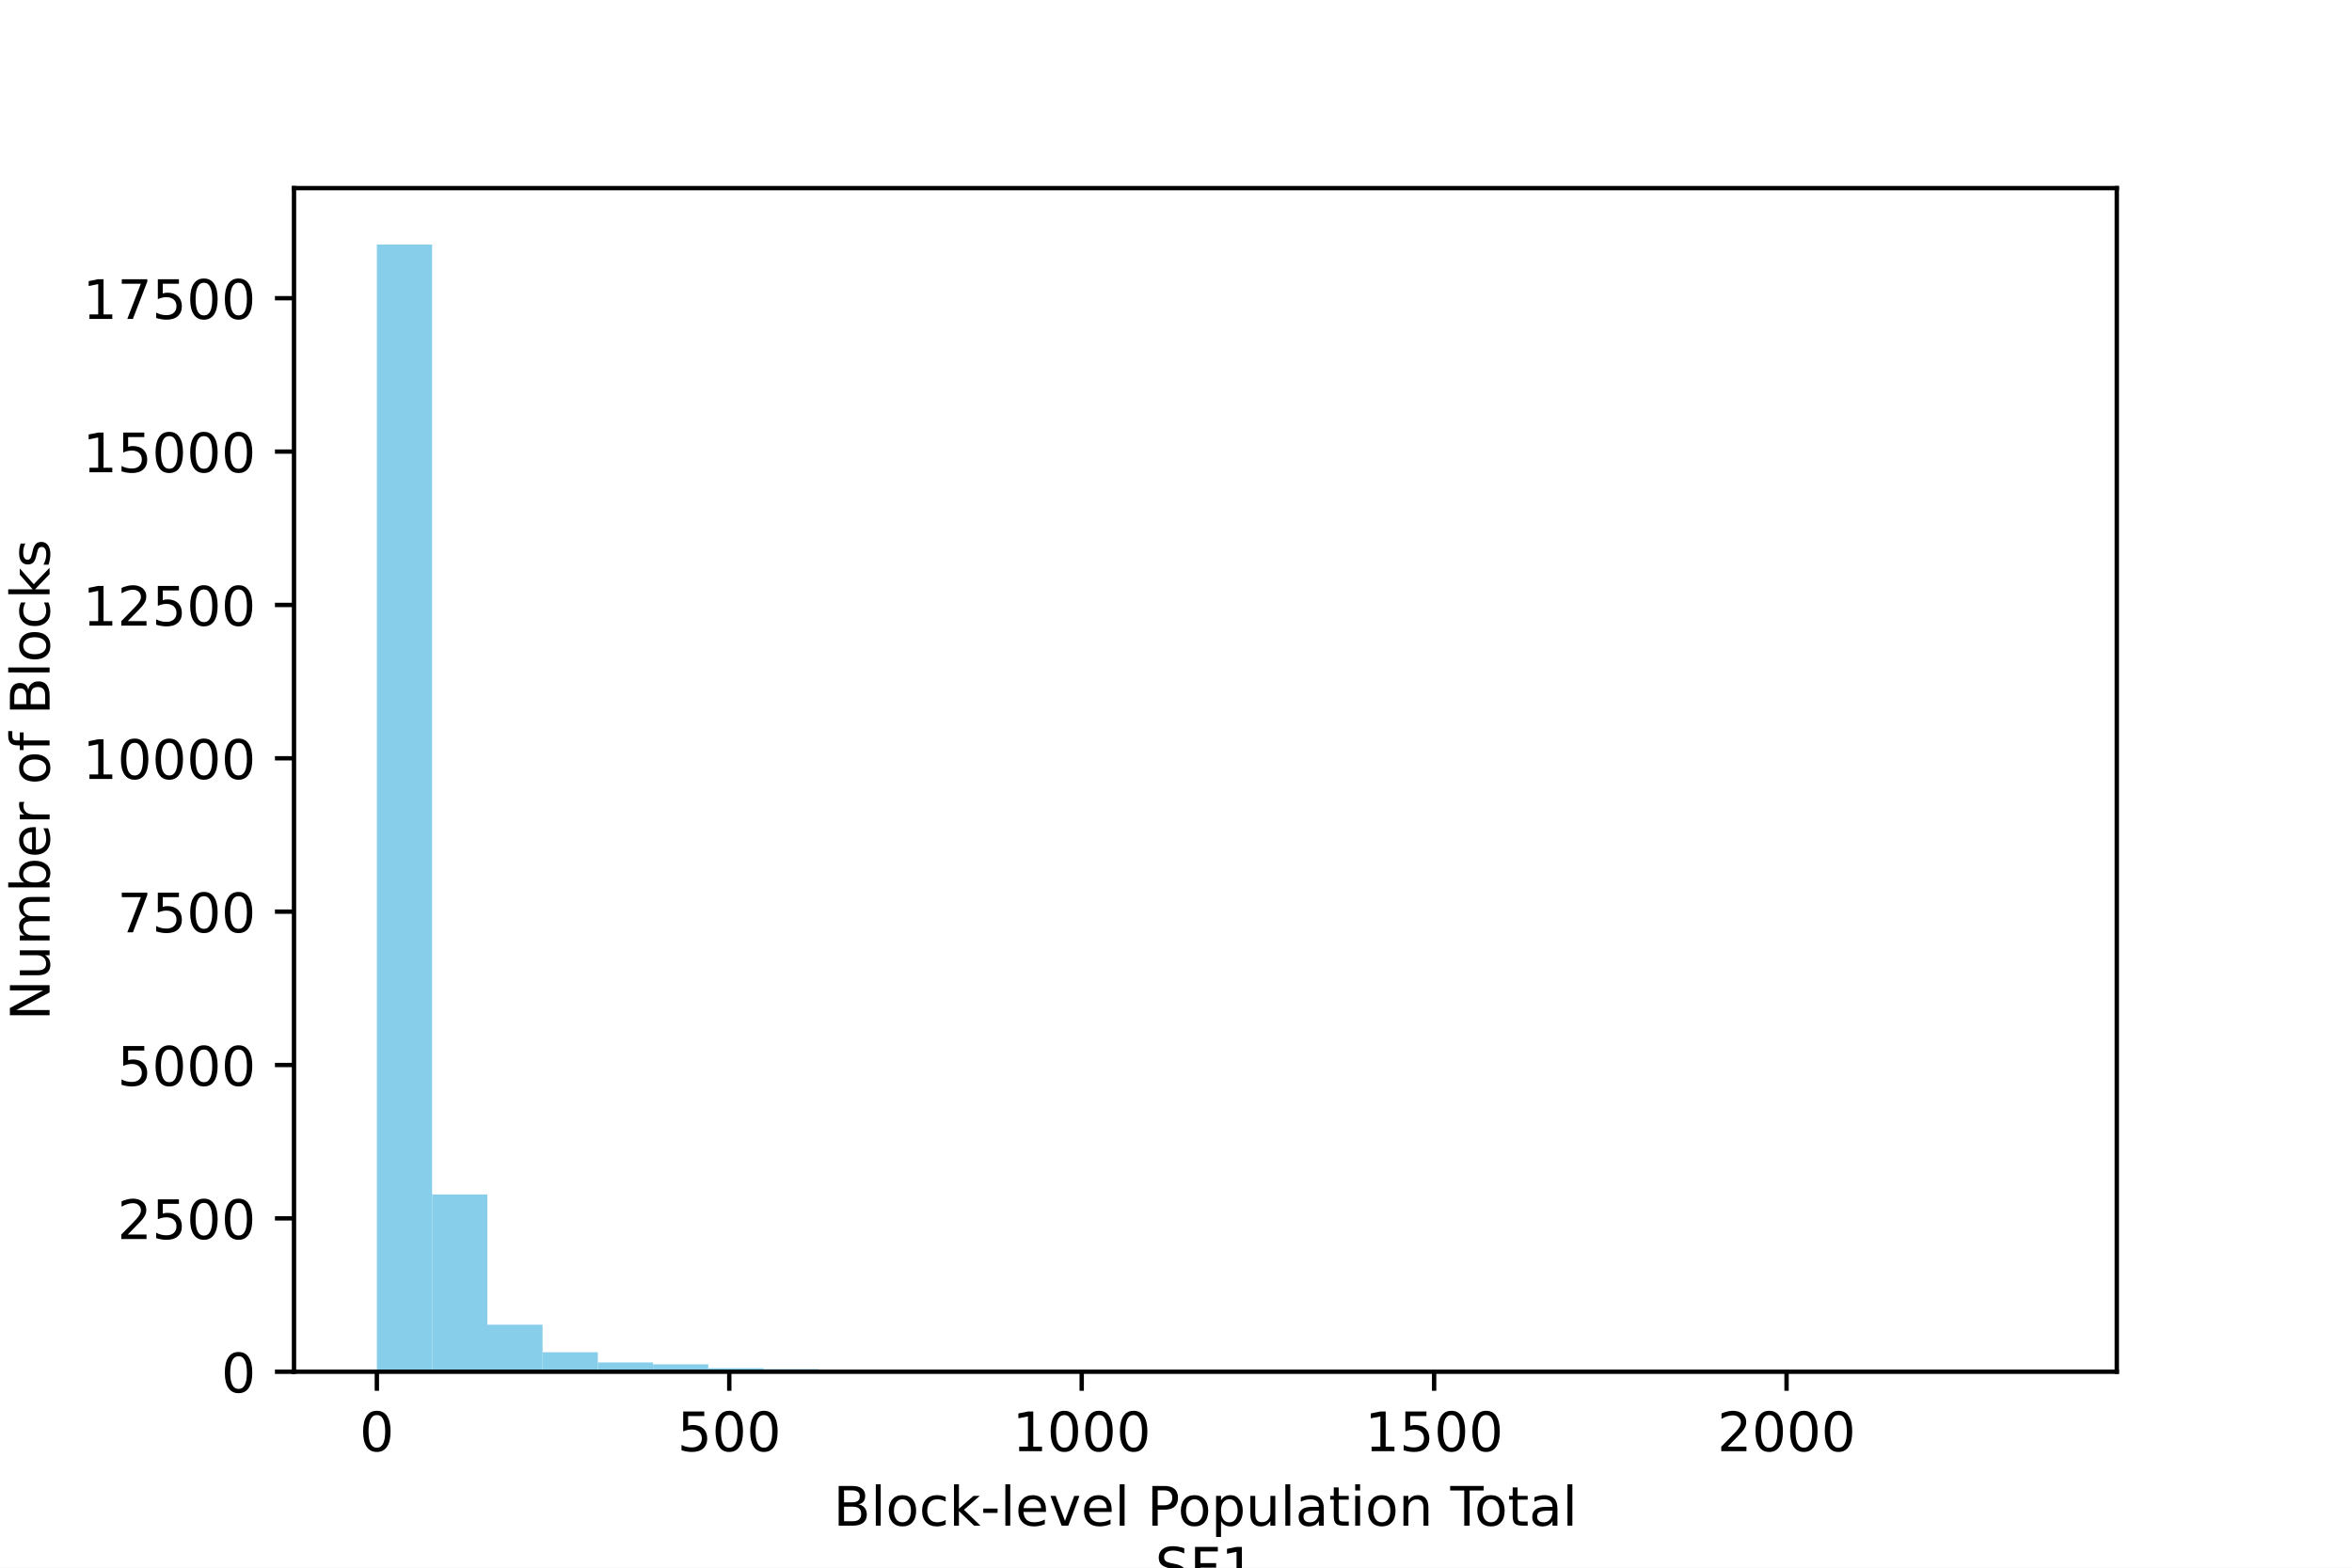
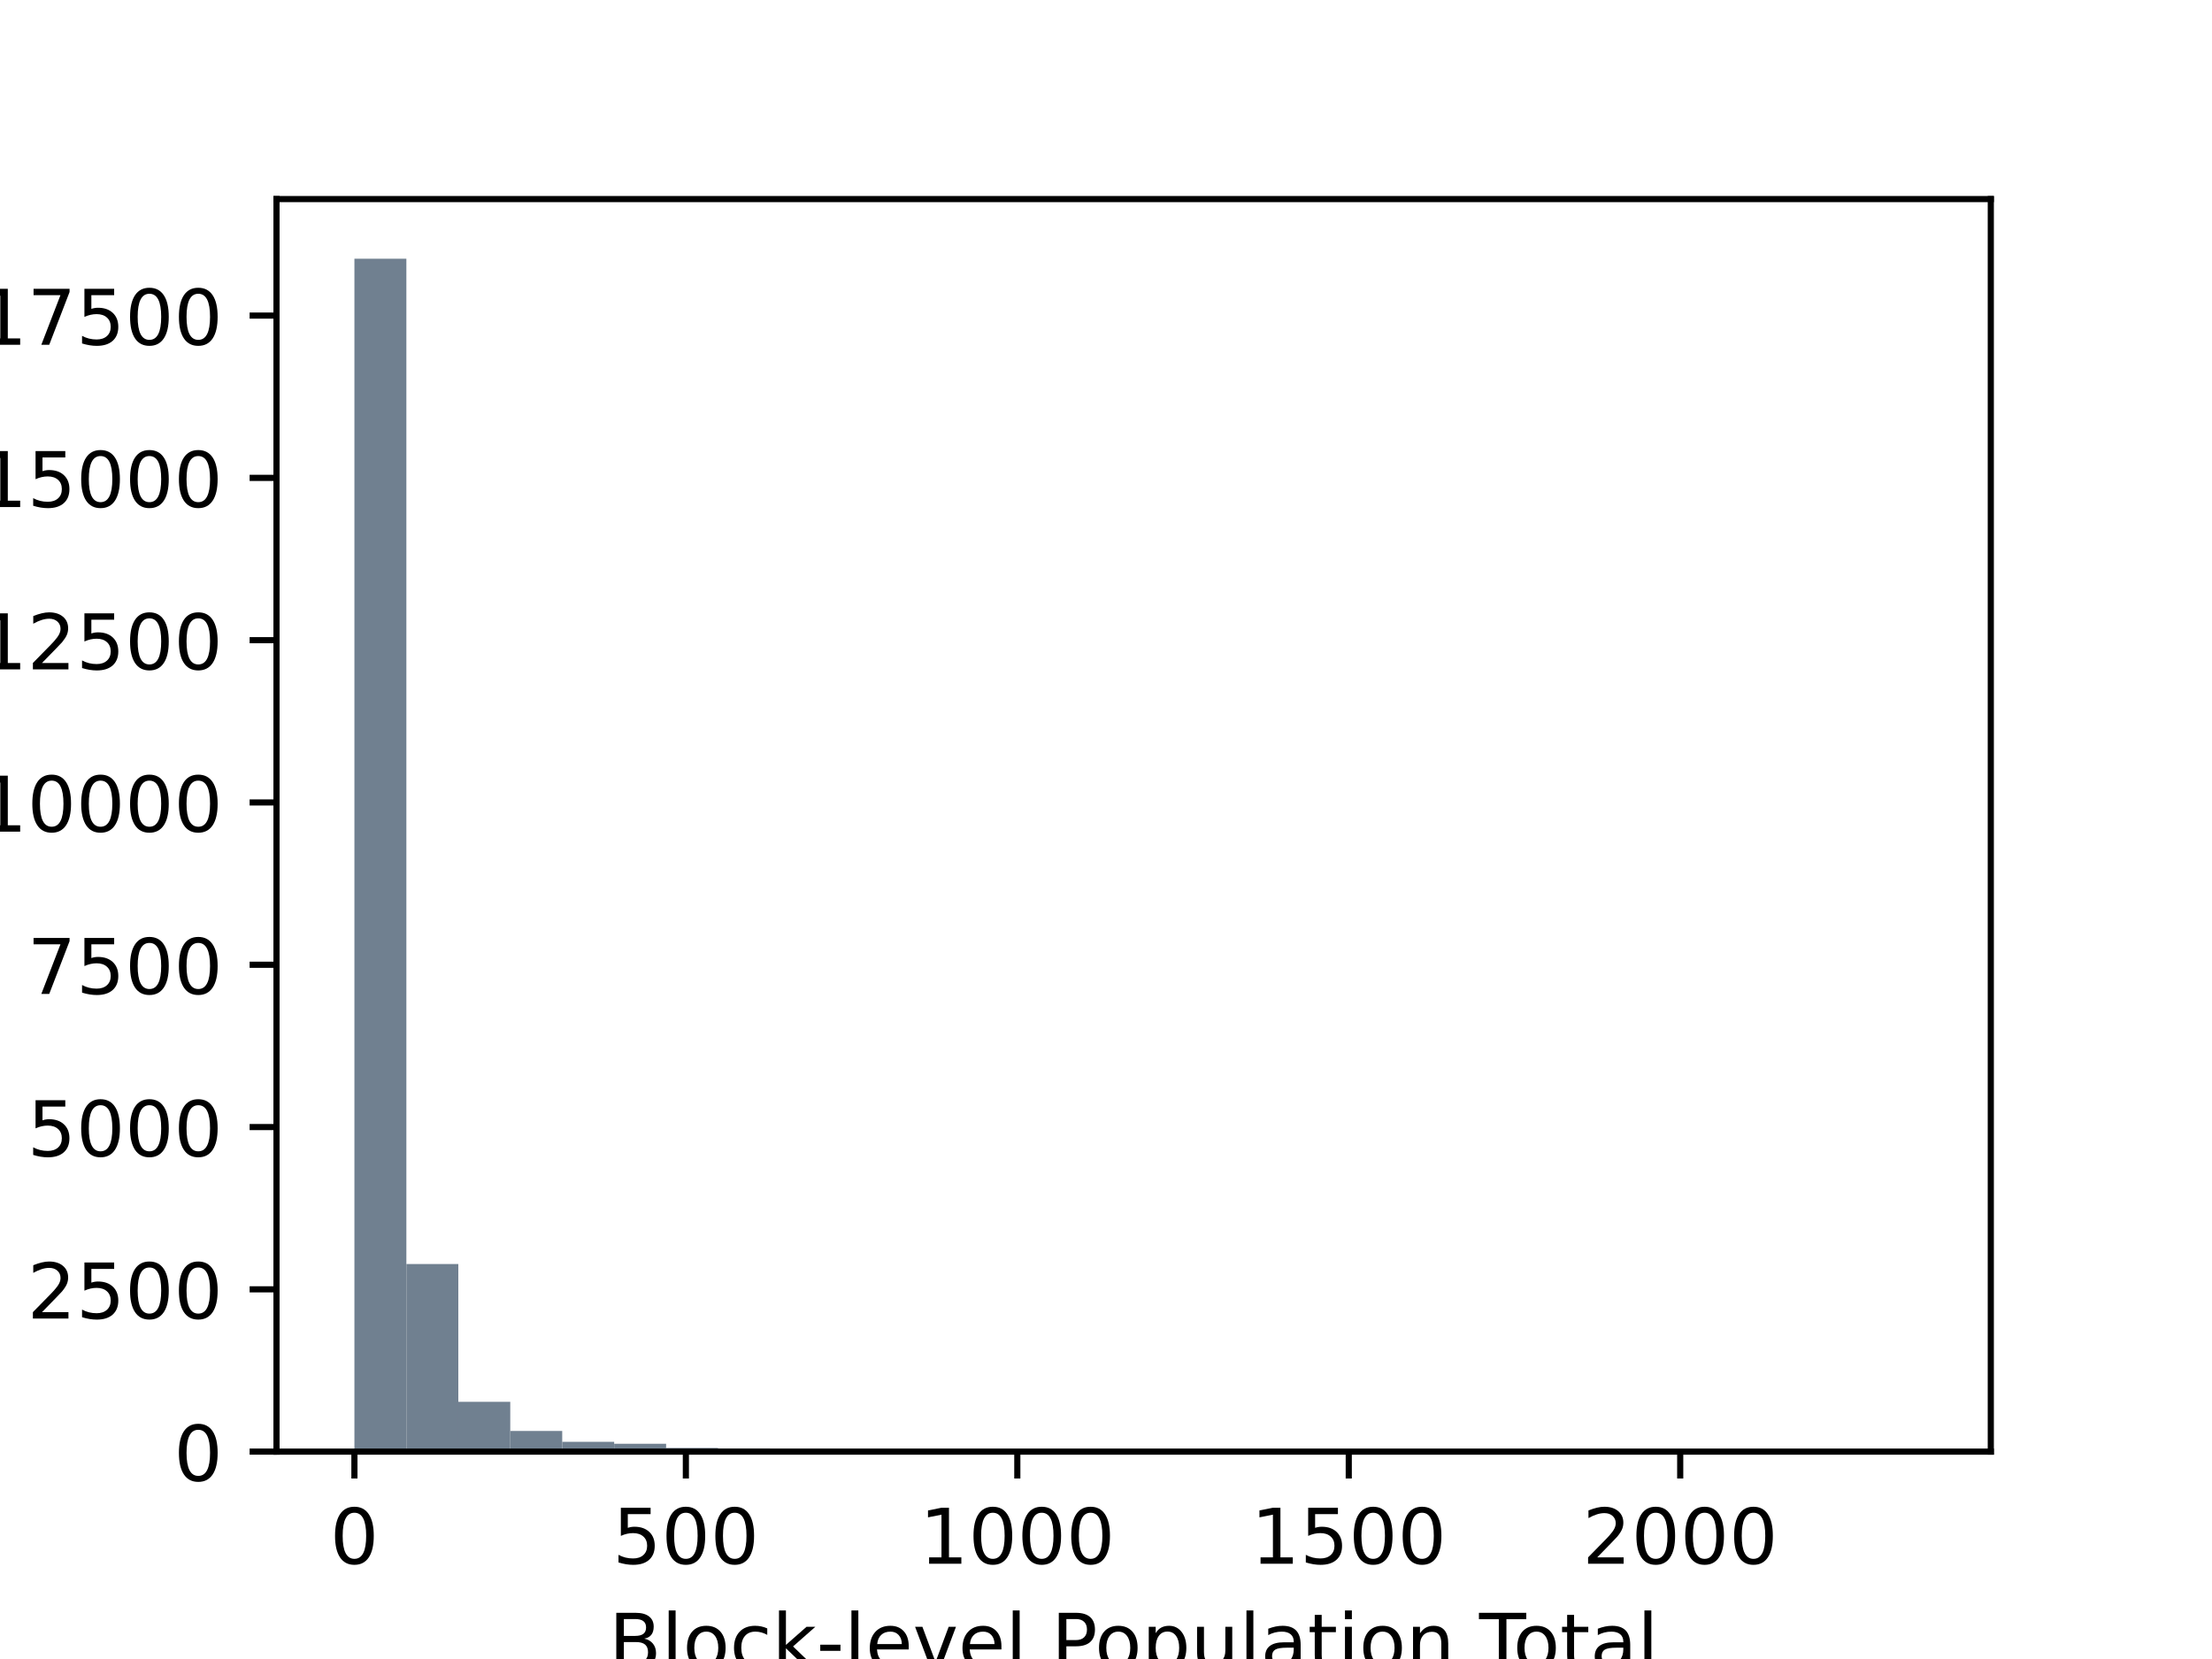
- <svg xmlns="http://www.w3.org/2000/svg" xmlns:xlink="http://www.w3.org/1999/xlink" height="288pt" version="1.1" viewBox="0 0 432 288" width="432pt">
+ <svg xmlns="http://www.w3.org/2000/svg" xmlns:xlink="http://www.w3.org/1999/xlink" height="216pt" version="1.1" viewBox="0 0 288 216" width="288pt">
  <defs>
    <style type="text/css">
*{stroke-linecap:butt;stroke-linejoin:round;}
  </style>
  </defs>
  <g id="figure_1">
    <g id="patch_1">
-       <path d="M 0 288  L 432 288  L 432 0  L 0 0  z " style="fill:#ffffff;" />
+       <path d="M 0 216  L 288 216  L 288 0  L 0 0  z " style="fill:#ffffff;" />
    </g>
    <g id="axes_1">
      <g id="patch_2">
-         <path d="M 54 252  L 388.8 252  L 388.8 34.56  L 54 34.56  z " style="fill:#ffffff;" />
+         <path d="M 36 189  L 259.2 189  L 259.2 25.92  L 36 25.92  z " style="fill:#ffffff;" />
      </g>
      <g id="patch_3">
-         <path clip-path="url(#p0e8694242f)" d="M 69.218 252  L 79.364 252  L 79.364 44.914  L 69.218 44.914  z " style="fill:#87ceeb;" />
+         <path clip-path="url(#pa219033aee)" d="M 46.145 189  L 52.909 189  L 52.909 33.686  L 46.145 33.686  z " style="fill:#708090;" />
      </g>
      <g id="patch_4">
-         <path clip-path="url(#p0e8694242f)" d="M 79.364 252  L 89.509 252  L 89.509 219.432  L 79.364 219.432  z " style="fill:#87ceeb;" />
+         <path clip-path="url(#pa219033aee)" d="M 52.909 189  L 59.673 189  L 59.673 164.574  L 52.909 164.574  z " style="fill:#708090;" />
      </g>
      <g id="patch_5">
-         <path clip-path="url(#p0e8694242f)" d="M 89.509 252  L 99.655 252  L 99.655 243.356  L 89.509 243.356  z " style="fill:#87ceeb;" />
+         <path clip-path="url(#pa219033aee)" d="M 59.673 189  L 66.436 189  L 66.436 182.517  L 59.673 182.517  z " style="fill:#708090;" />
      </g>
      <g id="patch_6">
-         <path clip-path="url(#p0e8694242f)" d="M 99.655 252  L 109.8 252  L 109.8 248.416  L 99.655 248.416  z " style="fill:#87ceeb;" />
+         <path clip-path="url(#pa219033aee)" d="M 66.436 189  L 73.2 189  L 73.2 186.312  L 66.436 186.312  z " style="fill:#708090;" />
      </g>
      <g id="patch_7">
-         <path clip-path="url(#p0e8694242f)" d="M 109.8 252  L 119.945 252  L 119.945 250.298  L 109.8 250.298  z " style="fill:#87ceeb;" />
+         <path clip-path="url(#pa219033aee)" d="M 73.2 189  L 79.964 189  L 79.964 187.724  L 73.2 187.724  z " style="fill:#708090;" />
      </g>
      <g id="patch_8">
-         <path clip-path="url(#p0e8694242f)" d="M 119.945 252  L 130.091 252  L 130.091 250.636  L 119.945 250.636  z " style="fill:#87ceeb;" />
+         <path clip-path="url(#pa219033aee)" d="M 79.964 189  L 86.727 189  L 86.727 187.977  L 79.964 187.977  z " style="fill:#708090;" />
      </g>
      <g id="patch_9">
-         <path clip-path="url(#p0e8694242f)" d="M 130.091 252  L 140.236 252  L 140.236 251.358  L 130.091 251.358  z " style="fill:#87ceeb;" />
+         <path clip-path="url(#pa219033aee)" d="M 86.727 189  L 93.491 189  L 93.491 188.518  L 86.727 188.518  z " style="fill:#708090;" />
      </g>
      <g id="patch_10">
-         <path clip-path="url(#p0e8694242f)" d="M 140.236 252  L 150.382 252  L 150.382 251.515  L 140.236 251.515  z " style="fill:#87ceeb;" />
+         <path clip-path="url(#pa219033aee)" d="M 93.491 189  L 100.255 189  L 100.255 188.637  L 93.491 188.637  z " style="fill:#708090;" />
      </g>
      <g id="patch_11">
-         <path clip-path="url(#p0e8694242f)" d="M 150.382 252  L 160.527 252  L 160.527 251.673  L 150.382 251.673  z " style="fill:#87ceeb;" />
+         <path clip-path="url(#pa219033aee)" d="M 100.255 189  L 107.018 189  L 107.018 188.755  L 100.255 188.755  z " style="fill:#708090;" />
      </g>
      <g id="patch_12">
-         <path clip-path="url(#p0e8694242f)" d="M 160.527 252  L 170.673 252  L 170.673 251.797  L 160.527 251.797  z " style="fill:#87ceeb;" />
+         <path clip-path="url(#pa219033aee)" d="M 107.018 189  L 113.782 189  L 113.782 188.848  L 107.018 188.848  z " style="fill:#708090;" />
      </g>
      <g id="patch_13">
-         <path clip-path="url(#p0e8694242f)" d="M 170.673 252  L 180.818 252  L 180.818 251.876  L 170.673 251.876  z " style="fill:#87ceeb;" />
+         <path clip-path="url(#pa219033aee)" d="M 113.782 189  L 120.545 189  L 120.545 188.907  L 113.782 188.907  z " style="fill:#708090;" />
      </g>
      <g id="patch_14">
-         <path clip-path="url(#p0e8694242f)" d="M 180.818 252  L 190.964 252  L 190.964 251.865  L 180.818 251.865  z " style="fill:#87ceeb;" />
+         <path clip-path="url(#pa219033aee)" d="M 120.545 189  L 127.309 189  L 127.309 188.899  L 120.545 188.899  z " style="fill:#708090;" />
      </g>
      <g id="patch_15">
-         <path clip-path="url(#p0e8694242f)" d="M 190.964 252  L 201.109 252  L 201.109 251.899  L 190.964 251.899  z " style="fill:#87ceeb;" />
+         <path clip-path="url(#pa219033aee)" d="M 127.309 189  L 134.073 189  L 134.073 188.924  L 127.309 188.924  z " style="fill:#708090;" />
      </g>
      <g id="patch_16">
-         <path clip-path="url(#p0e8694242f)" d="M 201.109 252  L 211.255 252  L 211.255 251.921  L 201.109 251.921  z " style="fill:#87ceeb;" />
+         <path clip-path="url(#pa219033aee)" d="M 134.073 189  L 140.836 189  L 140.836 188.941  L 134.073 188.941  z " style="fill:#708090;" />
      </g>
      <g id="patch_17">
-         <path clip-path="url(#p0e8694242f)" d="M 211.255 252  L 221.4 252  L 221.4 251.932  L 211.255 251.932  z " style="fill:#87ceeb;" />
+         <path clip-path="url(#pa219033aee)" d="M 140.836 189  L 147.6 189  L 147.6 188.949  L 140.836 188.949  z " style="fill:#708090;" />
      </g>
      <g id="patch_18">
-         <path clip-path="url(#p0e8694242f)" d="M 221.4 252  L 231.545 252  L 231.545 251.955  L 221.4 251.955  z " style="fill:#87ceeb;" />
+         <path clip-path="url(#pa219033aee)" d="M 147.6 189  L 154.364 189  L 154.364 188.966  L 147.6 188.966  z " style="fill:#708090;" />
      </g>
      <g id="patch_19">
-         <path clip-path="url(#p0e8694242f)" d="M 231.545 252  L 241.691 252  L 241.691 251.989  L 231.545 251.989  z " style="fill:#87ceeb;" />
+         <path clip-path="url(#pa219033aee)" d="M 154.364 189  L 161.127 189  L 161.127 188.992  L 154.364 188.992  z " style="fill:#708090;" />
      </g>
      <g id="patch_20">
-         <path clip-path="url(#p0e8694242f)" d="M 241.691 252  L 251.836 252  L 251.836 251.989  L 241.691 251.989  z " style="fill:#87ceeb;" />
+         <path clip-path="url(#pa219033aee)" d="M 161.127 189  L 167.891 189  L 167.891 188.992  L 161.127 188.992  z " style="fill:#708090;" />
      </g>
      <g id="patch_21">
-         <path clip-path="url(#p0e8694242f)" d="M 251.836 252  L 261.982 252  L 261.982 252  L 251.836 252  z " style="fill:#87ceeb;" />
+         <path clip-path="url(#pa219033aee)" d="M 167.891 189  L 174.655 189  L 174.655 189  L 167.891 189  z " style="fill:#708090;" />
      </g>
      <g id="patch_22">
-         <path clip-path="url(#p0e8694242f)" d="M 261.982 252  L 272.127 252  L 272.127 251.989  L 261.982 251.989  z " style="fill:#87ceeb;" />
+         <path clip-path="url(#pa219033aee)" d="M 174.655 189  L 181.418 189  L 181.418 188.992  L 174.655 188.992  z " style="fill:#708090;" />
      </g>
      <g id="patch_23">
-         <path clip-path="url(#p0e8694242f)" d="M 272.127 252  L 282.273 252  L 282.273 251.989  L 272.127 251.989  z " style="fill:#87ceeb;" />
+         <path clip-path="url(#pa219033aee)" d="M 181.418 189  L 188.182 189  L 188.182 188.992  L 181.418 188.992  z " style="fill:#708090;" />
      </g>
      <g id="patch_24">
-         <path clip-path="url(#p0e8694242f)" d="M 282.273 252  L 292.418 252  L 292.418 252  L 282.273 252  z " style="fill:#87ceeb;" />
+         <path clip-path="url(#pa219033aee)" d="M 188.182 189  L 194.945 189  L 194.945 189  L 188.182 189  z " style="fill:#708090;" />
      </g>
      <g id="patch_25">
-         <path clip-path="url(#p0e8694242f)" d="M 292.418 252  L 302.564 252  L 302.564 252  L 292.418 252  z " style="fill:#87ceeb;" />
+         <path clip-path="url(#pa219033aee)" d="M 194.945 189  L 201.709 189  L 201.709 189  L 194.945 189  z " style="fill:#708090;" />
      </g>
      <g id="patch_26">
-         <path clip-path="url(#p0e8694242f)" d="M 302.564 252  L 312.709 252  L 312.709 252  L 302.564 252  z " style="fill:#87ceeb;" />
+         <path clip-path="url(#pa219033aee)" d="M 201.709 189  L 208.473 189  L 208.473 189  L 201.709 189  z " style="fill:#708090;" />
      </g>
      <g id="patch_27">
-         <path clip-path="url(#p0e8694242f)" d="M 312.709 252  L 322.855 252  L 322.855 252  L 312.709 252  z " style="fill:#87ceeb;" />
+         <path clip-path="url(#pa219033aee)" d="M 208.473 189  L 215.236 189  L 215.236 189  L 208.473 189  z " style="fill:#708090;" />
      </g>
      <g id="patch_28">
-         <path clip-path="url(#p0e8694242f)" d="M 322.855 252  L 333 252  L 333 251.989  L 322.855 251.989  z " style="fill:#87ceeb;" />
+         <path clip-path="url(#pa219033aee)" d="M 215.236 189  L 222 189  L 222 188.992  L 215.236 188.992  z " style="fill:#708090;" />
      </g>
      <g id="patch_29">
-         <path clip-path="url(#p0e8694242f)" d="M 333 252  L 343.145 252  L 343.145 252  L 333 252  z " style="fill:#87ceeb;" />
+         <path clip-path="url(#pa219033aee)" d="M 222 189  L 228.764 189  L 228.764 189  L 222 189  z " style="fill:#708090;" />
      </g>
      <g id="patch_30">
-         <path clip-path="url(#p0e8694242f)" d="M 343.145 252  L 353.291 252  L 353.291 251.989  L 343.145 251.989  z " style="fill:#87ceeb;" />
+         <path clip-path="url(#pa219033aee)" d="M 228.764 189  L 235.527 189  L 235.527 188.992  L 228.764 188.992  z " style="fill:#708090;" />
      </g>
      <g id="patch_31">
-         <path clip-path="url(#p0e8694242f)" d="M 353.291 252  L 363.436 252  L 363.436 252  L 353.291 252  z " style="fill:#87ceeb;" />
+         <path clip-path="url(#pa219033aee)" d="M 235.527 189  L 242.291 189  L 242.291 189  L 235.527 189  z " style="fill:#708090;" />
      </g>
      <g id="patch_32">
-         <path clip-path="url(#p0e8694242f)" d="M 363.436 252  L 373.582 252  L 373.582 251.989  L 363.436 251.989  z " style="fill:#87ceeb;" />
+         <path clip-path="url(#pa219033aee)" d="M 242.291 189  L 249.055 189  L 249.055 188.992  L 242.291 188.992  z " style="fill:#708090;" />
      </g>
      <g id="matplotlib.axis_1">
        <g id="xtick_1">
          <g id="line2d_1">
            <defs>
-               <path d="M 0 0  L 0 3.5  " id="m6c4e4d11a8" style="stroke:#000000;stroke-width:0.8;" />
-             </defs>
-             <g>
-               <use style="stroke:#000000;stroke-width:0.8;" x="69.218" xlink:href="#m6c4e4d11a8" y="252" />
+               <path d="M 0 0  L 0 3.5  " id="m2cd8583d20" style="stroke:#000000;stroke-width:0.8;" />
+             </defs>
+             <g>
+               <use style="stroke:#000000;stroke-width:0.8;" x="46.145" xlink:href="#m2cd8583d20" y="189" />
            </g>
          </g>
          <g id="text_1">
            <defs>
              <path d="M 31.781 66.406  Q 24.172 66.406 20.328 58.906  Q 16.5 51.422 16.5 36.375  Q 16.5 21.391 20.328 13.891  Q 24.172 6.391 31.781 6.391  Q 39.453 6.391 43.281 13.891  Q 47.125 21.391 47.125 36.375  Q 47.125 51.422 43.281 58.906  Q 39.453 66.406 31.781 66.406  z M 31.781 74.219  Q 44.047 74.219 50.516 64.516  Q 56.984 54.828 56.984 36.375  Q 56.984 17.969 50.516 8.266  Q 44.047 -1.422 31.781 -1.422  Q 19.531 -1.422 13.062 8.266  Q 6.594 17.969 6.594 36.375  Q 6.594 54.828 13.062 64.516  Q 19.531 74.219 31.781 74.219  z " id="DejaVuSans-48" />
            </defs>
-             <g transform="translate(66.03693 266.5984)scale(0.1 -0.1)">
+             <g transform="translate(42.9642 203.5984)scale(0.1 -0.1)">
              <use xlink:href="#DejaVuSans-48" />
            </g>
          </g>
        </g>
        <g id="xtick_2">
          <g id="line2d_2">
            <g>
-               <use style="stroke:#000000;stroke-width:0.8;" x="133.949" xlink:href="#m6c4e4d11a8" y="252" />
+               <use style="stroke:#000000;stroke-width:0.8;" x="89.299" xlink:href="#m2cd8583d20" y="189" />
            </g>
          </g>
          <g id="text_2">
            <defs>
              <path d="M 10.797 72.906  L 49.516 72.906  L 49.516 64.594  L 19.828 64.594  L 19.828 46.734  Q 21.969 47.469 24.109 47.828  Q 26.266 48.188 28.422 48.188  Q 40.625 48.188 47.75 41.5  Q 54.891 34.812 54.891 23.391  Q 54.891 11.625 47.562 5.094  Q 40.234 -1.422 26.906 -1.422  Q 22.312 -1.422 17.547 -0.641  Q 12.797 0.141 7.719 1.703  L 7.719 11.625  Q 12.109 9.234 16.797 8.062  Q 21.484 6.891 26.703 6.891  Q 35.156 6.891 40.078 11.328  Q 45.016 15.766 45.016 23.391  Q 45.016 31 40.078 35.438  Q 35.156 39.891 26.703 39.891  Q 22.75 39.891 18.812 39.016  Q 14.891 38.141 10.797 36.281  z " id="DejaVuSans-53" />
            </defs>
-             <g transform="translate(124.4051 266.5984)scale(0.1 -0.1)">
+             <g transform="translate(79.75549 203.5984)scale(0.1 -0.1)">
              <use xlink:href="#DejaVuSans-53" />
              <use x="63.623" xlink:href="#DejaVuSans-48" />
              <use x="127.246" xlink:href="#DejaVuSans-48" />
            </g>
          </g>
        </g>
        <g id="xtick_3">
          <g id="line2d_3">
            <g>
-               <use style="stroke:#000000;stroke-width:0.8;" x="198.68" xlink:href="#m6c4e4d11a8" y="252" />
+               <use style="stroke:#000000;stroke-width:0.8;" x="132.453" xlink:href="#m2cd8583d20" y="189" />
            </g>
          </g>
          <g id="text_3">
            <defs>
              <path d="M 12.406 8.297  L 28.516 8.297  L 28.516 63.922  L 10.984 60.406  L 10.984 69.391  L 28.422 72.906  L 38.281 72.906  L 38.281 8.297  L 54.391 8.297  L 54.391 0  L 12.406 0  z " id="DejaVuSans-49" />
            </defs>
-             <g transform="translate(185.9545 266.5984)scale(0.1 -0.1)">
+             <g transform="translate(119.728 203.5984)scale(0.1 -0.1)">
              <use xlink:href="#DejaVuSans-49" />
              <use x="63.623" xlink:href="#DejaVuSans-48" />
              <use x="127.246" xlink:href="#DejaVuSans-48" />
              <use x="190.869" xlink:href="#DejaVuSans-48" />
            </g>
          </g>
        </g>
        <g id="xtick_4">
          <g id="line2d_4">
            <g>
-               <use style="stroke:#000000;stroke-width:0.8;" x="263.41" xlink:href="#m6c4e4d11a8" y="252" />
+               <use style="stroke:#000000;stroke-width:0.8;" x="175.607" xlink:href="#m2cd8583d20" y="189" />
            </g>
          </g>
          <g id="text_4">
-             <g transform="translate(250.6852 266.5984)scale(0.1 -0.1)">
+             <g transform="translate(162.8818 203.5984)scale(0.1 -0.1)">
              <use xlink:href="#DejaVuSans-49" />
              <use x="63.623" xlink:href="#DejaVuSans-53" />
              <use x="127.246" xlink:href="#DejaVuSans-48" />
              <use x="190.869" xlink:href="#DejaVuSans-48" />
            </g>
          </g>
        </g>
        <g id="xtick_5">
          <g id="line2d_5">
            <g>
-               <use style="stroke:#000000;stroke-width:0.8;" x="328.141" xlink:href="#m6c4e4d11a8" y="252" />
+               <use style="stroke:#000000;stroke-width:0.8;" x="218.761" xlink:href="#m2cd8583d20" y="189" />
            </g>
          </g>
          <g id="text_5">
            <defs>
              <path d="M 19.188 8.297  L 53.609 8.297  L 53.609 0  L 7.328 0  L 7.328 8.297  Q 12.938 14.109 22.625 23.891  Q 32.328 33.688 34.812 36.531  Q 39.547 41.844 41.422 45.531  Q 43.312 49.219 43.312 52.781  Q 43.312 58.594 39.234 62.25  Q 35.156 65.922 28.609 65.922  Q 23.969 65.922 18.812 64.312  Q 13.672 62.703 7.812 59.422  L 7.812 69.391  Q 13.766 71.781 18.938 73  Q 24.125 74.219 28.422 74.219  Q 39.75 74.219 46.484 68.547  Q 53.219 62.891 53.219 53.422  Q 53.219 48.922 51.531 44.891  Q 49.859 40.875 45.406 35.406  Q 44.188 33.984 37.641 27.219  Q 31.109 20.453 19.188 8.297  z " id="DejaVuSans-50" />
            </defs>
-             <g transform="translate(315.4159 266.5984)scale(0.1 -0.1)">
+             <g transform="translate(206.0356 203.5984)scale(0.1 -0.1)">
              <use xlink:href="#DejaVuSans-50" />
              <use x="63.623" xlink:href="#DejaVuSans-48" />
              <use x="127.246" xlink:href="#DejaVuSans-48" />
              <use x="190.869" xlink:href="#DejaVuSans-48" />
            </g>
          </g>
        </g>
        <g id="text_6">
          <defs>
            <path d="M 19.672 34.812  L 19.672 8.109  L 35.5 8.109  Q 43.453 8.109 47.281 11.406  Q 51.125 14.703 51.125 21.484  Q 51.125 28.328 47.281 31.562  Q 43.453 34.812 35.5 34.812  z M 19.672 64.797  L 19.672 42.828  L 34.281 42.828  Q 41.5 42.828 45.031 45.531  Q 48.578 48.25 48.578 53.812  Q 48.578 59.328 45.031 62.062  Q 41.5 64.797 34.281 64.797  z M 9.812 72.906  L 35.016 72.906  Q 46.297 72.906 52.391 68.219  Q 58.5 63.531 58.5 54.891  Q 58.5 48.188 55.375 44.234  Q 52.25 40.281 46.188 39.312  Q 53.469 37.75 57.5 32.781  Q 61.531 27.828 61.531 20.406  Q 61.531 10.641 54.891 5.312  Q 48.25 0 35.984 0  L 9.812 0  z " id="DejaVuSans-66" />
            <path d="M 9.422 75.984  L 18.406 75.984  L 18.406 0  L 9.422 0  z " id="DejaVuSans-108" />
            <path d="M 30.609 48.391  Q 23.391 48.391 19.188 42.75  Q 14.984 37.109 14.984 27.297  Q 14.984 17.484 19.156 11.844  Q 23.344 6.203 30.609 6.203  Q 37.797 6.203 41.984 11.859  Q 46.188 17.531 46.188 27.297  Q 46.188 37.016 41.984 42.703  Q 37.797 48.391 30.609 48.391  z M 30.609 56  Q 42.328 56 49.016 48.375  Q 55.719 40.766 55.719 27.297  Q 55.719 13.875 49.016 6.219  Q 42.328 -1.422 30.609 -1.422  Q 18.844 -1.422 12.172 6.219  Q 5.516 13.875 5.516 27.297  Q 5.516 40.766 12.172 48.375  Q 18.844 56 30.609 56  z " id="DejaVuSans-111" />
            <path d="M 48.781 52.594  L 48.781 44.188  Q 44.969 46.297 41.141 47.344  Q 37.312 48.391 33.406 48.391  Q 24.656 48.391 19.812 42.844  Q 14.984 37.312 14.984 27.297  Q 14.984 17.281 19.812 11.734  Q 24.656 6.203 33.406 6.203  Q 37.312 6.203 41.141 7.25  Q 44.969 8.297 48.781 10.406  L 48.781 2.094  Q 45.016 0.344 40.984 -0.531  Q 36.969 -1.422 32.422 -1.422  Q 20.062 -1.422 12.781 6.344  Q 5.516 14.109 5.516 27.297  Q 5.516 40.672 12.859 48.328  Q 20.219 56 33.016 56  Q 37.156 56 41.109 55.141  Q 45.062 54.297 48.781 52.594  z " id="DejaVuSans-99" />
            <path d="M 9.078 75.984  L 18.109 75.984  L 18.109 31.109  L 44.922 54.688  L 56.391 54.688  L 27.391 29.109  L 57.625 0  L 45.906 0  L 18.109 26.703  L 18.109 0  L 9.078 0  z " id="DejaVuSans-107" />
            <path d="M 4.891 31.391  L 31.203 31.391  L 31.203 23.391  L 4.891 23.391  z " id="DejaVuSans-45" />
            <path d="M 56.203 29.594  L 56.203 25.203  L 14.891 25.203  Q 15.484 15.922 20.484 11.062  Q 25.484 6.203 34.422 6.203  Q 39.594 6.203 44.453 7.469  Q 49.312 8.734 54.109 11.281  L 54.109 2.781  Q 49.266 0.734 44.188 -0.344  Q 39.109 -1.422 33.891 -1.422  Q 20.797 -1.422 13.156 6.188  Q 5.516 13.812 5.516 26.812  Q 5.516 40.234 12.766 48.109  Q 20.016 56 32.328 56  Q 43.359 56 49.781 48.891  Q 56.203 41.797 56.203 29.594  z M 47.219 32.234  Q 47.125 39.594 43.094 43.984  Q 39.062 48.391 32.422 48.391  Q 24.906 48.391 20.391 44.141  Q 15.875 39.891 15.188 32.172  z " id="DejaVuSans-101" />
            <path d="M 2.984 54.688  L 12.5 54.688  L 29.594 8.797  L 46.688 54.688  L 56.203 54.688  L 35.688 0  L 23.484 0  z " id="DejaVuSans-118" />
            <path id="DejaVuSans-32" />
            <path d="M 19.672 64.797  L 19.672 37.406  L 32.078 37.406  Q 38.969 37.406 42.719 40.969  Q 46.484 44.531 46.484 51.125  Q 46.484 57.672 42.719 61.234  Q 38.969 64.797 32.078 64.797  z M 9.812 72.906  L 32.078 72.906  Q 44.344 72.906 50.609 67.359  Q 56.891 61.812 56.891 51.125  Q 56.891 40.328 50.609 34.812  Q 44.344 29.297 32.078 29.297  L 19.672 29.297  L 19.672 0  L 9.812 0  z " id="DejaVuSans-80" />
            <path d="M 18.109 8.203  L 18.109 -20.797  L 9.078 -20.797  L 9.078 54.688  L 18.109 54.688  L 18.109 46.391  Q 20.953 51.266 25.266 53.625  Q 29.594 56 35.594 56  Q 45.562 56 51.781 48.094  Q 58.016 40.188 58.016 27.297  Q 58.016 14.406 51.781 6.484  Q 45.562 -1.422 35.594 -1.422  Q 29.594 -1.422 25.266 0.953  Q 20.953 3.328 18.109 8.203  z M 48.688 27.297  Q 48.688 37.203 44.609 42.844  Q 40.531 48.484 33.406 48.484  Q 26.266 48.484 22.188 42.844  Q 18.109 37.203 18.109 27.297  Q 18.109 17.391 22.188 11.75  Q 26.266 6.109 33.406 6.109  Q 40.531 6.109 44.609 11.75  Q 48.688 17.391 48.688 27.297  z " id="DejaVuSans-112" />
            <path d="M 8.5 21.578  L 8.5 54.688  L 17.484 54.688  L 17.484 21.922  Q 17.484 14.156 20.5 10.266  Q 23.531 6.391 29.594 6.391  Q 36.859 6.391 41.078 11.031  Q 45.312 15.672 45.312 23.688  L 45.312 54.688  L 54.297 54.688  L 54.297 0  L 45.312 0  L 45.312 8.406  Q 42.047 3.422 37.719 1  Q 33.406 -1.422 27.688 -1.422  Q 18.266 -1.422 13.375 4.438  Q 8.5 10.297 8.5 21.578  z M 31.109 56  z " id="DejaVuSans-117" />
            <path d="M 34.281 27.484  Q 23.391 27.484 19.188 25  Q 14.984 22.516 14.984 16.5  Q 14.984 11.719 18.141 8.906  Q 21.297 6.109 26.703 6.109  Q 34.188 6.109 38.703 11.406  Q 43.219 16.703 43.219 25.484  L 43.219 27.484  z M 52.203 31.203  L 52.203 0  L 43.219 0  L 43.219 8.297  Q 40.141 3.328 35.547 0.953  Q 30.953 -1.422 24.312 -1.422  Q 15.922 -1.422 10.953 3.297  Q 6 8.016 6 15.922  Q 6 25.141 12.172 29.828  Q 18.359 34.516 30.609 34.516  L 43.219 34.516  L 43.219 35.406  Q 43.219 41.609 39.141 45  Q 35.062 48.391 27.688 48.391  Q 23 48.391 18.547 47.266  Q 14.109 46.141 10.016 43.891  L 10.016 52.203  Q 14.938 54.109 19.578 55.047  Q 24.219 56 28.609 56  Q 40.484 56 46.344 49.844  Q 52.203 43.703 52.203 31.203  z " id="DejaVuSans-97" />
            <path d="M 18.312 70.219  L 18.312 54.688  L 36.812 54.688  L 36.812 47.703  L 18.312 47.703  L 18.312 18.016  Q 18.312 11.328 20.141 9.422  Q 21.969 7.516 27.594 7.516  L 36.812 7.516  L 36.812 0  L 27.594 0  Q 17.188 0 13.234 3.875  Q 9.281 7.766 9.281 18.016  L 9.281 47.703  L 2.688 47.703  L 2.688 54.688  L 9.281 54.688  L 9.281 70.219  z " id="DejaVuSans-116" />
            <path d="M 9.422 54.688  L 18.406 54.688  L 18.406 0  L 9.422 0  z M 9.422 75.984  L 18.406 75.984  L 18.406 64.594  L 9.422 64.594  z " id="DejaVuSans-105" />
            <path d="M 54.891 33.016  L 54.891 0  L 45.906 0  L 45.906 32.719  Q 45.906 40.484 42.875 44.328  Q 39.844 48.188 33.797 48.188  Q 26.516 48.188 22.312 43.547  Q 18.109 38.922 18.109 30.906  L 18.109 0  L 9.078 0  L 9.078 54.688  L 18.109 54.688  L 18.109 46.188  Q 21.344 51.125 25.703 53.562  Q 30.078 56 35.797 56  Q 45.219 56 50.047 50.172  Q 54.891 44.344 54.891 33.016  z " id="DejaVuSans-110" />
            <path d="M -0.297 72.906  L 61.375 72.906  L 61.375 64.594  L 35.5 64.594  L 35.5 0  L 25.594 0  L 25.594 64.594  L -0.297 64.594  z " id="DejaVuSans-84" />
          </defs>
-           <g transform="translate(153.0609 280.2766)scale(0.1 -0.1)">
+           <g transform="translate(79.26094 217.2766)scale(0.1 -0.1)">
            <use xlink:href="#DejaVuSans-66" />
            <use x="68.604" xlink:href="#DejaVuSans-108" />
            <use x="96.387" xlink:href="#DejaVuSans-111" />
            <use x="157.568" xlink:href="#DejaVuSans-99" />
            <use x="212.549" xlink:href="#DejaVuSans-107" />
            <use x="270.459" xlink:href="#DejaVuSans-45" />
            <use x="306.543" xlink:href="#DejaVuSans-108" />
            <use x="334.326" xlink:href="#DejaVuSans-101" />
            <use x="395.85" xlink:href="#DejaVuSans-118" />
            <use x="455.029" xlink:href="#DejaVuSans-101" />
            <use x="516.553" xlink:href="#DejaVuSans-108" />
            <use x="544.336" xlink:href="#DejaVuSans-32" />
            <use x="576.123" xlink:href="#DejaVuSans-80" />
            <use x="632.801" xlink:href="#DejaVuSans-111" />
            <use x="693.982" xlink:href="#DejaVuSans-112" />
            <use x="757.459" xlink:href="#DejaVuSans-117" />
            <use x="820.838" xlink:href="#DejaVuSans-108" />
            <use x="848.621" xlink:href="#DejaVuSans-97" />
            <use x="909.9" xlink:href="#DejaVuSans-116" />
            <use x="949.109" xlink:href="#DejaVuSans-105" />
            <use x="976.893" xlink:href="#DejaVuSans-111" />
            <use x="1038.074" xlink:href="#DejaVuSans-110" />
            <use x="1101.453" xlink:href="#DejaVuSans-32" />
            <use x="1133.24" xlink:href="#DejaVuSans-84" />
            <use x="1177.324" xlink:href="#DejaVuSans-111" />
            <use x="1238.506" xlink:href="#DejaVuSans-116" />
            <use x="1277.715" xlink:href="#DejaVuSans-97" />
            <use x="1338.994" xlink:href="#DejaVuSans-108" />
          </g>
          <defs>
            <path d="M 53.516 70.516  L 53.516 60.891  Q 47.906 63.578 42.922 64.891  Q 37.938 66.219 33.297 66.219  Q 25.25 66.219 20.875 63.094  Q 16.5 59.969 16.5 54.203  Q 16.5 49.359 19.406 46.891  Q 22.312 44.438 30.422 42.922  L 36.375 41.703  Q 47.406 39.594 52.656 34.297  Q 57.906 29 57.906 20.125  Q 57.906 9.516 50.797 4.047  Q 43.703 -1.422 29.984 -1.422  Q 24.812 -1.422 18.969 -0.25  Q 13.141 0.922 6.891 3.219  L 6.891 13.375  Q 12.891 10.016 18.656 8.297  Q 24.422 6.594 29.984 6.594  Q 38.422 6.594 43.016 9.906  Q 47.609 13.234 47.609 19.391  Q 47.609 24.75 44.312 27.781  Q 41.016 30.812 33.5 32.328  L 27.484 33.5  Q 16.453 35.688 11.516 40.375  Q 6.594 45.062 6.594 53.422  Q 6.594 63.094 13.406 68.656  Q 20.219 74.219 32.172 74.219  Q 37.312 74.219 42.625 73.281  Q 47.953 72.359 53.516 70.516  z " id="DejaVuSans-83" />
            <path d="M 9.812 72.906  L 51.703 72.906  L 51.703 64.594  L 19.672 64.594  L 19.672 43.109  L 48.578 43.109  L 48.578 34.812  L 19.672 34.812  L 19.672 0  L 9.812 0  z " id="DejaVuSans-70" />
          </defs>
-           <g transform="translate(212.1687 291.4744)scale(0.1 -0.1)">
+           <g transform="translate(138.3688 228.4744)scale(0.1 -0.1)">
            <use xlink:href="#DejaVuSans-83" />
            <use x="63.477" xlink:href="#DejaVuSans-70" />
            <use x="120.996" xlink:href="#DejaVuSans-49" />
          </g>
        </g>
      </g>
      <g id="matplotlib.axis_2">
        <g id="ytick_1">
          <g id="line2d_6">
            <defs>
-               <path d="M 0 0  L -3.5 0  " id="m2260ebc5dd" style="stroke:#000000;stroke-width:0.8;" />
-             </defs>
-             <g>
-               <use style="stroke:#000000;stroke-width:0.8;" x="54" xlink:href="#m2260ebc5dd" y="252" />
+               <path d="M 0 0  L -3.5 0  " id="m81aacbff99" style="stroke:#000000;stroke-width:0.8;" />
+             </defs>
+             <g>
+               <use style="stroke:#000000;stroke-width:0.8;" x="36" xlink:href="#m81aacbff99" y="189" />
            </g>
          </g>
          <g id="text_7">
-             <g transform="translate(40.6375 255.7992)scale(0.1 -0.1)">
+             <g transform="translate(22.6375 192.7992)scale(0.1 -0.1)">
              <use xlink:href="#DejaVuSans-48" />
            </g>
          </g>
        </g>
        <g id="ytick_2">
          <g id="line2d_7">
            <g>
-               <use style="stroke:#000000;stroke-width:0.8;" x="54" xlink:href="#m2260ebc5dd" y="223.827" />
+               <use style="stroke:#000000;stroke-width:0.8;" x="36" xlink:href="#m81aacbff99" y="167.87" />
            </g>
          </g>
          <g id="text_8">
-             <g transform="translate(21.55 227.6258)scale(0.1 -0.1)">
+             <g transform="translate(3.55 171.6692)scale(0.1 -0.1)">
              <use xlink:href="#DejaVuSans-50" />
              <use x="63.623" xlink:href="#DejaVuSans-53" />
              <use x="127.246" xlink:href="#DejaVuSans-48" />
              <use x="190.869" xlink:href="#DejaVuSans-48" />
            </g>
          </g>
        </g>
        <g id="ytick_3">
          <g id="line2d_8">
            <g>
-               <use style="stroke:#000000;stroke-width:0.8;" x="54" xlink:href="#m2260ebc5dd" y="195.653" />
+               <use style="stroke:#000000;stroke-width:0.8;" x="36" xlink:href="#m81aacbff99" y="146.74" />
            </g>
          </g>
          <g id="text_9">
-             <g transform="translate(21.55 199.4524)scale(0.1 -0.1)">
+             <g transform="translate(3.55 150.5391)scale(0.1 -0.1)">
              <use xlink:href="#DejaVuSans-53" />
              <use x="63.623" xlink:href="#DejaVuSans-48" />
              <use x="127.246" xlink:href="#DejaVuSans-48" />
              <use x="190.869" xlink:href="#DejaVuSans-48" />
            </g>
          </g>
        </g>
        <g id="ytick_4">
          <g id="line2d_9">
            <g>
-               <use style="stroke:#000000;stroke-width:0.8;" x="54" xlink:href="#m2260ebc5dd" y="167.48" />
+               <use style="stroke:#000000;stroke-width:0.8;" x="36" xlink:href="#m81aacbff99" y="125.61" />
            </g>
          </g>
          <g id="text_10">
            <defs>
              <path d="M 8.203 72.906  L 55.078 72.906  L 55.078 68.703  L 28.609 0  L 18.312 0  L 43.219 64.594  L 8.203 64.594  z " id="DejaVuSans-55" />
            </defs>
-             <g transform="translate(21.55 171.279)scale(0.1 -0.1)">
+             <g transform="translate(3.55 129.4091)scale(0.1 -0.1)">
              <use xlink:href="#DejaVuSans-55" />
              <use x="63.623" xlink:href="#DejaVuSans-53" />
              <use x="127.246" xlink:href="#DejaVuSans-48" />
              <use x="190.869" xlink:href="#DejaVuSans-48" />
            </g>
          </g>
        </g>
        <g id="ytick_5">
          <g id="line2d_10">
            <g>
-               <use style="stroke:#000000;stroke-width:0.8;" x="54" xlink:href="#m2260ebc5dd" y="139.306" />
+               <use style="stroke:#000000;stroke-width:0.8;" x="36" xlink:href="#m81aacbff99" y="104.48" />
            </g>
          </g>
          <g id="text_11">
-             <g transform="translate(15.1875 143.1056)scale(0.1 -0.1)">
+             <g transform="translate(-2.8125 108.279)scale(0.1 -0.1)">
              <use xlink:href="#DejaVuSans-49" />
              <use x="63.623" xlink:href="#DejaVuSans-48" />
              <use x="127.246" xlink:href="#DejaVuSans-48" />
              <use x="190.869" xlink:href="#DejaVuSans-48" />
              <use x="254.492" xlink:href="#DejaVuSans-48" />
            </g>
          </g>
        </g>
        <g id="ytick_6">
          <g id="line2d_11">
            <g>
-               <use style="stroke:#000000;stroke-width:0.8;" x="54" xlink:href="#m2260ebc5dd" y="111.133" />
+               <use style="stroke:#000000;stroke-width:0.8;" x="36" xlink:href="#m81aacbff99" y="83.35" />
            </g>
          </g>
          <g id="text_12">
-             <g transform="translate(15.1875 114.9322)scale(0.1 -0.1)">
+             <g transform="translate(-2.8125 87.14899)scale(0.1 -0.1)">
              <use xlink:href="#DejaVuSans-49" />
              <use x="63.623" xlink:href="#DejaVuSans-50" />
              <use x="127.246" xlink:href="#DejaVuSans-53" />
              <use x="190.869" xlink:href="#DejaVuSans-48" />
              <use x="254.492" xlink:href="#DejaVuSans-48" />
            </g>
          </g>
        </g>
        <g id="ytick_7">
          <g id="line2d_12">
            <g>
-               <use style="stroke:#000000;stroke-width:0.8;" x="54" xlink:href="#m2260ebc5dd" y="82.96" />
+               <use style="stroke:#000000;stroke-width:0.8;" x="36" xlink:href="#m81aacbff99" y="62.22" />
            </g>
          </g>
          <g id="text_13">
-             <g transform="translate(15.1875 86.75886)scale(0.1 -0.1)">
+             <g transform="translate(-2.8125 66.01895)scale(0.1 -0.1)">
              <use xlink:href="#DejaVuSans-49" />
              <use x="63.623" xlink:href="#DejaVuSans-53" />
              <use x="127.246" xlink:href="#DejaVuSans-48" />
              <use x="190.869" xlink:href="#DejaVuSans-48" />
              <use x="254.492" xlink:href="#DejaVuSans-48" />
            </g>
          </g>
        </g>
        <g id="ytick_8">
          <g id="line2d_13">
            <g>
-               <use style="stroke:#000000;stroke-width:0.8;" x="54" xlink:href="#m2260ebc5dd" y="54.786" />
+               <use style="stroke:#000000;stroke-width:0.8;" x="36" xlink:href="#m81aacbff99" y="41.09" />
            </g>
          </g>
          <g id="text_14">
-             <g transform="translate(15.1875 58.58546)scale(0.1 -0.1)">
+             <g transform="translate(-2.8125 44.8889)scale(0.1 -0.1)">
              <use xlink:href="#DejaVuSans-49" />
              <use x="63.623" xlink:href="#DejaVuSans-55" />
              <use x="127.246" xlink:href="#DejaVuSans-53" />
              <use x="190.869" xlink:href="#DejaVuSans-48" />
              <use x="254.492" xlink:href="#DejaVuSans-48" />
            </g>
          </g>
        </g>
        <g id="text_15">
          <defs>
            <path d="M 9.812 72.906  L 23.094 72.906  L 55.422 11.922  L 55.422 72.906  L 64.984 72.906  L 64.984 0  L 51.703 0  L 19.391 60.984  L 19.391 0  L 9.812 0  z " id="DejaVuSans-78" />
            <path d="M 52 44.188  Q 55.375 50.25 60.062 53.125  Q 64.75 56 71.094 56  Q 79.641 56 84.281 50.016  Q 88.922 44.047 88.922 33.016  L 88.922 0  L 79.891 0  L 79.891 32.719  Q 79.891 40.578 77.094 44.375  Q 74.312 48.188 68.609 48.188  Q 61.625 48.188 57.562 43.547  Q 53.516 38.922 53.516 30.906  L 53.516 0  L 44.484 0  L 44.484 32.719  Q 44.484 40.625 41.703 44.406  Q 38.922 48.188 33.109 48.188  Q 26.219 48.188 22.156 43.531  Q 18.109 38.875 18.109 30.906  L 18.109 0  L 9.078 0  L 9.078 54.688  L 18.109 54.688  L 18.109 46.188  Q 21.188 51.219 25.484 53.609  Q 29.781 56 35.688 56  Q 41.656 56 45.828 52.969  Q 50 49.953 52 44.188  z " id="DejaVuSans-109" />
            <path d="M 48.688 27.297  Q 48.688 37.203 44.609 42.844  Q 40.531 48.484 33.406 48.484  Q 26.266 48.484 22.188 42.844  Q 18.109 37.203 18.109 27.297  Q 18.109 17.391 22.188 11.75  Q 26.266 6.109 33.406 6.109  Q 40.531 6.109 44.609 11.75  Q 48.688 17.391 48.688 27.297  z M 18.109 46.391  Q 20.953 51.266 25.266 53.625  Q 29.594 56 35.594 56  Q 45.562 56 51.781 48.094  Q 58.016 40.188 58.016 27.297  Q 58.016 14.406 51.781 6.484  Q 45.562 -1.422 35.594 -1.422  Q 29.594 -1.422 25.266 0.953  Q 20.953 3.328 18.109 8.203  L 18.109 0  L 9.078 0  L 9.078 75.984  L 18.109 75.984  z " id="DejaVuSans-98" />
            <path d="M 41.109 46.297  Q 39.594 47.172 37.812 47.578  Q 36.031 48 33.891 48  Q 26.266 48 22.188 43.047  Q 18.109 38.094 18.109 28.812  L 18.109 0  L 9.078 0  L 9.078 54.688  L 18.109 54.688  L 18.109 46.188  Q 20.953 51.172 25.484 53.578  Q 30.031 56 36.531 56  Q 37.453 56 38.578 55.875  Q 39.703 55.766 41.062 55.516  z " id="DejaVuSans-114" />
            <path d="M 37.109 75.984  L 37.109 68.5  L 28.516 68.5  Q 23.688 68.5 21.797 66.547  Q 19.922 64.594 19.922 59.516  L 19.922 54.688  L 34.719 54.688  L 34.719 47.703  L 19.922 47.703  L 19.922 0  L 10.891 0  L 10.891 47.703  L 2.297 47.703  L 2.297 54.688  L 10.891 54.688  L 10.891 58.5  Q 10.891 67.625 15.141 71.797  Q 19.391 75.984 28.609 75.984  z " id="DejaVuSans-102" />
            <path d="M 44.281 53.078  L 44.281 44.578  Q 40.484 46.531 36.375 47.5  Q 32.281 48.484 27.875 48.484  Q 21.188 48.484 17.844 46.438  Q 14.5 44.391 14.5 40.281  Q 14.5 37.156 16.891 35.375  Q 19.281 33.594 26.516 31.984  L 29.594 31.297  Q 39.156 29.25 43.188 25.516  Q 47.219 21.781 47.219 15.094  Q 47.219 7.469 41.188 3.016  Q 35.156 -1.422 24.609 -1.422  Q 20.219 -1.422 15.453 -0.562  Q 10.688 0.297 5.422 2  L 5.422 11.281  Q 10.406 8.688 15.234 7.391  Q 20.062 6.109 24.812 6.109  Q 31.156 6.109 34.562 8.281  Q 37.984 10.453 37.984 14.406  Q 37.984 18.062 35.516 20.016  Q 33.062 21.969 24.703 23.781  L 21.578 24.516  Q 13.234 26.266 9.516 29.906  Q 5.812 33.547 5.812 39.891  Q 5.812 47.609 11.281 51.797  Q 16.75 56 26.812 56  Q 31.781 56 36.172 55.266  Q 40.578 54.547 44.281 53.078  z " id="DejaVuSans-115" />
          </defs>
-           <g transform="translate(9.107812 187.4917)rotate(-90)scale(0.1 -0.1)">
+           <g transform="translate(-8.892188 151.6717)rotate(-90)scale(0.1 -0.1)">
            <use xlink:href="#DejaVuSans-78" />
            <use x="74.805" xlink:href="#DejaVuSans-117" />
            <use x="138.184" xlink:href="#DejaVuSans-109" />
            <use x="235.596" xlink:href="#DejaVuSans-98" />
            <use x="299.072" xlink:href="#DejaVuSans-101" />
            <use x="360.596" xlink:href="#DejaVuSans-114" />
            <use x="401.709" xlink:href="#DejaVuSans-32" />
            <use x="433.496" xlink:href="#DejaVuSans-111" />
            <use x="494.678" xlink:href="#DejaVuSans-102" />
            <use x="529.883" xlink:href="#DejaVuSans-32" />
            <use x="561.67" xlink:href="#DejaVuSans-66" />
            <use x="630.273" xlink:href="#DejaVuSans-108" />
            <use x="658.057" xlink:href="#DejaVuSans-111" />
            <use x="719.238" xlink:href="#DejaVuSans-99" />
            <use x="774.219" xlink:href="#DejaVuSans-107" />
            <use x="832.129" xlink:href="#DejaVuSans-115" />
          </g>
        </g>
      </g>
      <g id="patch_33">
-         <path d="M 54 252  L 54 34.56  " style="fill:none;stroke:#000000;stroke-linecap:square;stroke-linejoin:miter;stroke-width:0.8;" />
+         <path d="M 36 189  L 36 25.92  " style="fill:none;stroke:#000000;stroke-linecap:square;stroke-linejoin:miter;stroke-width:0.8;" />
      </g>
      <g id="patch_34">
-         <path d="M 388.8 252  L 388.8 34.56  " style="fill:none;stroke:#000000;stroke-linecap:square;stroke-linejoin:miter;stroke-width:0.8;" />
+         <path d="M 259.2 189  L 259.2 25.92  " style="fill:none;stroke:#000000;stroke-linecap:square;stroke-linejoin:miter;stroke-width:0.8;" />
      </g>
      <g id="patch_35">
-         <path d="M 54 252  L 388.8 252  " style="fill:none;stroke:#000000;stroke-linecap:square;stroke-linejoin:miter;stroke-width:0.8;" />
+         <path d="M 36 189  L 259.2 189  " style="fill:none;stroke:#000000;stroke-linecap:square;stroke-linejoin:miter;stroke-width:0.8;" />
      </g>
      <g id="patch_36">
-         <path d="M 54 34.56  L 388.8 34.56  " style="fill:none;stroke:#000000;stroke-linecap:square;stroke-linejoin:miter;stroke-width:0.8;" />
+         <path d="M 36 25.92  L 259.2 25.92  " style="fill:none;stroke:#000000;stroke-linecap:square;stroke-linejoin:miter;stroke-width:0.8;" />
      </g>
    </g>
  </g>
  <defs>
-     <clipPath id="p0e8694242f">
-       <rect height="217.44" width="334.8" x="54" y="34.56" />
+     <clipPath id="pa219033aee">
+       <rect height="163.08" width="223.2" x="36" y="25.92" />
    </clipPath>
  </defs>
</svg>
